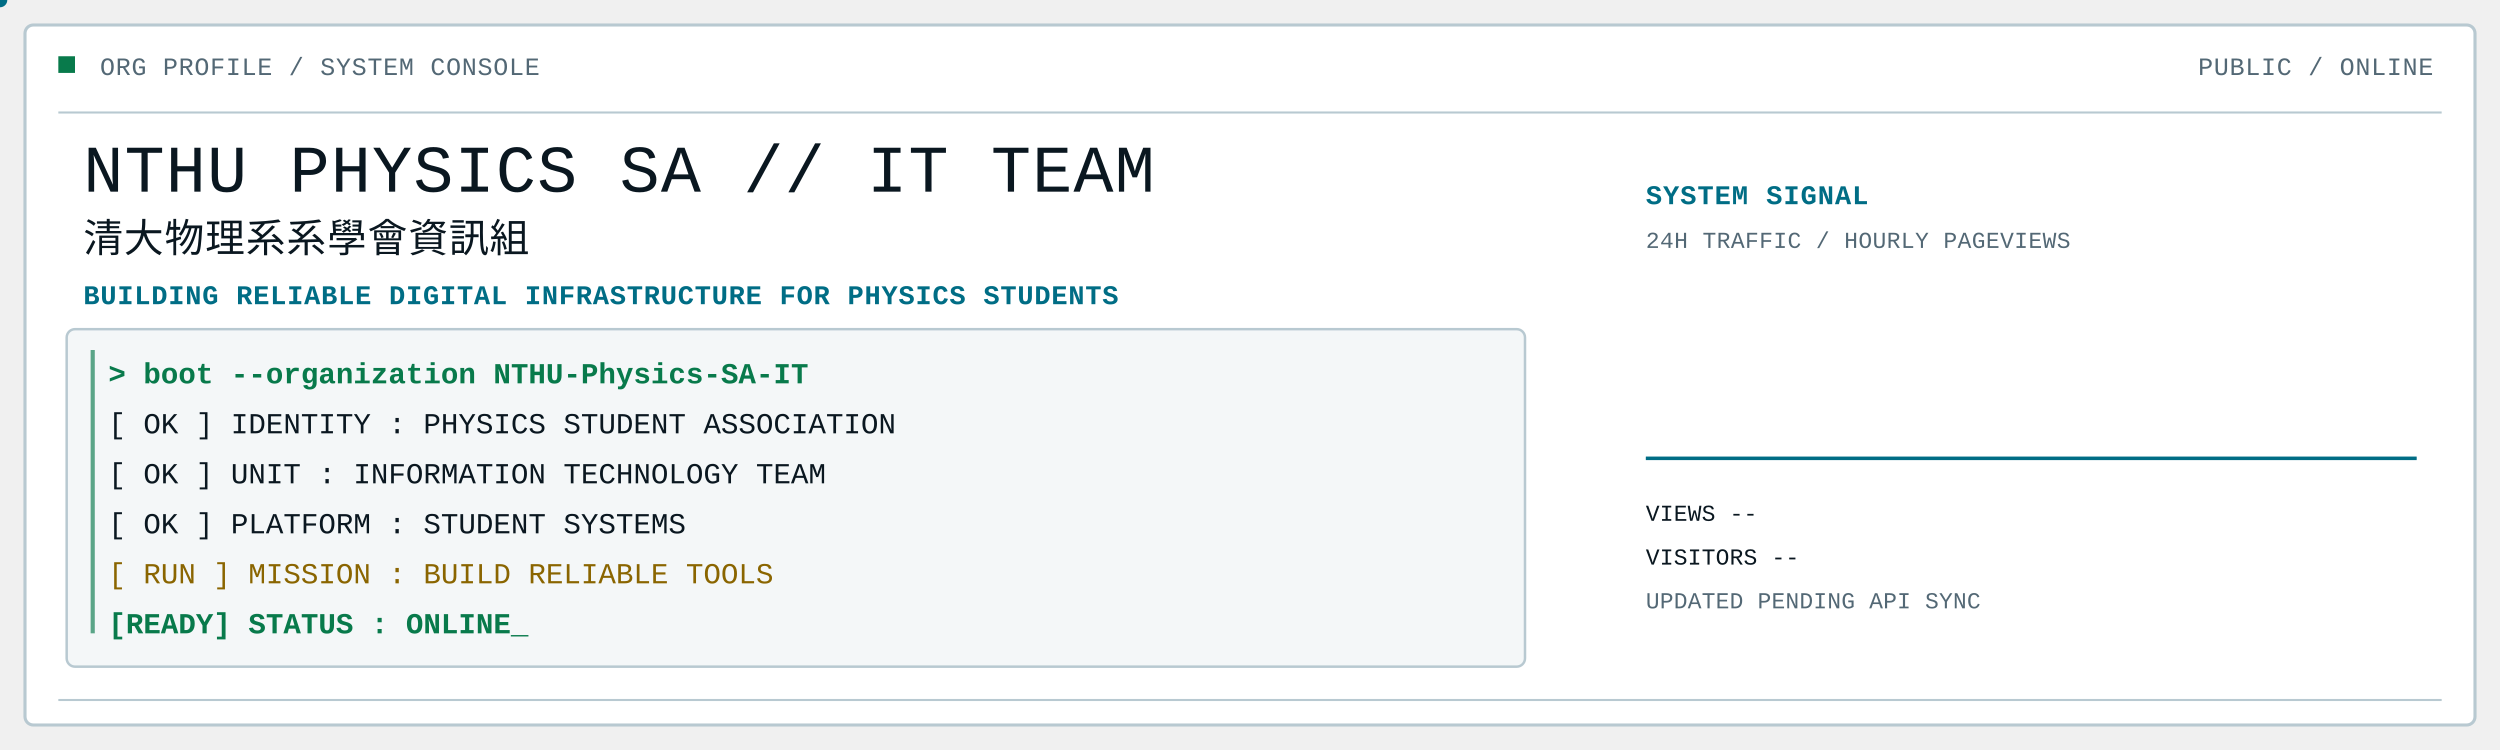
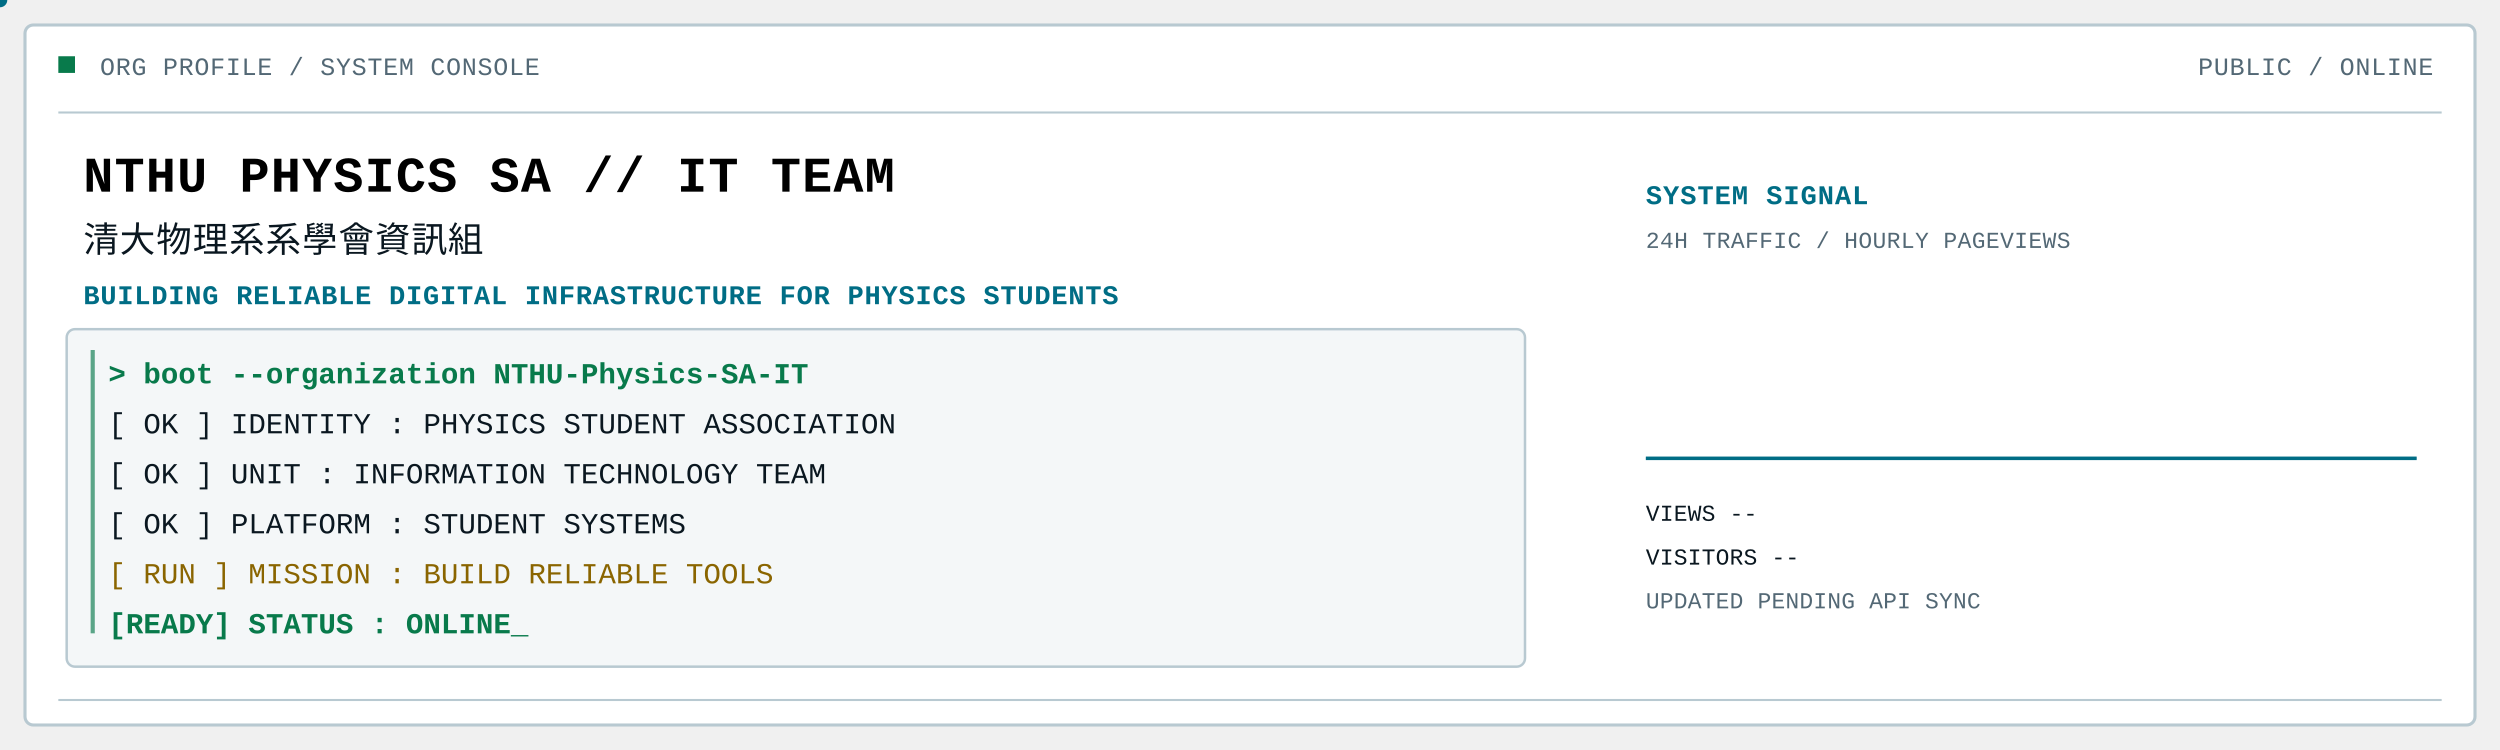
<svg xmlns="http://www.w3.org/2000/svg" viewBox="0 0 1200 360" role="img" aria-labelledby="title desc">
  <defs>
    <clipPath id="terminal-reveal">
      <rect x="52" y="167" width="0" height="22">
        <animate attributeName="width" values="0;0;48;96;144;192;240;288;336;344" keyTimes="0;.08;.18;.28;.38;.48;.58;.68;.78;1" calcMode="discrete" dur="1.4s" begin=".2s" repeatCount="1" fill="freeze" />
      </rect>
      <rect x="52" y="191" width="0" height="22">
        <animate attributeName="width" values="0;0;60;120;180;240;300;360;418" keyTimes="0;.08;.2;.32;.44;.56;.68;.82;1" calcMode="discrete" dur="1s" begin="1.7s" repeatCount="1" fill="freeze" />
      </rect>
      <rect x="52" y="215" width="0" height="22">
        <animate attributeName="width" values="0;0;60;120;180;240;300;360;418" keyTimes="0;.08;.2;.32;.44;.56;.68;.82;1" calcMode="discrete" dur="1s" begin="2.8s" repeatCount="1" fill="freeze" />
      </rect>
      <rect x="52" y="239" width="0" height="22">
        <animate attributeName="width" values="0;0;55;110;165;220;275;330" keyTimes="0;.1;.24;.38;.52;.66;.82;1" calcMode="discrete" dur=".8s" begin="3.9s" repeatCount="1" fill="freeze" />
      </rect>
      <rect x="52" y="263" width="0" height="22">
        <animate attributeName="width" values="0;0;56;112;168;224;280;340" keyTimes="0;.1;.24;.38;.52;.66;.82;1" calcMode="discrete" dur=".8s" begin="4.8s" repeatCount="1" fill="freeze" />
      </rect>
      <rect x="52" y="287" width="0" height="22">
        <animate attributeName="width" values="0;0;45;90;135;180;225;270" keyTimes="0;.1;.24;.38;.52;.66;.82;1" calcMode="discrete" dur=".8s" begin="5.7s" repeatCount="1" fill="freeze" />
      </rect>
    </clipPath>
    <style>
      text {
        font-family: "Courier New", Courier, "Liberation Mono", "DejaVu Sans Mono", monospace;
        font-weight: 500;
      }
      .panel { fill: #FFFFFF; }
      .raised { fill: #F4F7F8; }
      .primary { fill: #0A1720; }
      .muted { fill: #536875; }
      .green { fill: #087A4B; }
      .cyan { fill: #006D85; }
      .amber { fill: #8A6500; }
      .border { stroke: #B8C9D1; }
-       .brand { font-size: 32px; font-weight: 400; letter-spacing: .6px; }
-       .brand-zh { font-size: 19px; font-weight: 400; letter-spacing: .5px; }
+       .brand { font-size: 24px; font-weight: 550; letter-spacing: .6px; }
+       .brand-zh { font-size: 17px; font-weight: 400; letter-spacing: .5px; }
      .tagline { font-size: 13px; font-weight: 600; letter-spacing: .35px; }
      .meta { font-size: 12px; font-weight: 500; letter-spacing: .35px; }
      .terminal { font-size: 14px; font-weight: 500; }
      .terminal-strong { font-weight: 600; }
      .signal-heading { font-size: 13px; font-weight: 700; letter-spacing: .45px; }
      .signal-copy { font-size: 11px; font-weight: 400; letter-spacing: .2px; }
      .signal-label { font-size: 11px; font-weight: 500; letter-spacing: .25px; }
      .signal-telemetry { font-size: 11px; font-weight: 500; letter-spacing: .1px; }
      .rail { font-size: 12px; font-weight: 500; letter-spacing: .65px; }
      @media (prefers-reduced-motion: reduce) {
        .motion-layer { display: none !important; }
        .signal-motion { display: none !important; }
      }
    </style>
  </defs>
  <rect x="12" y="12" width="1176" height="336" rx="4" class="panel border" stroke-width="1.5" />
  <g aria-hidden="true">
    <path d="M28 54H1172" class="border" stroke-width="1" />
    <rect x="28" y="27" width="8" height="8" class="green" />
  </g>
  <text x="48" y="36" class="meta muted">ORG PROFILE / SYSTEM CONSOLE</text>
  <text x="1168" y="36" text-anchor="end" class="meta muted">PUBLIC / ONLINE</text>
-   <text x="40" y="92" class="brand primary">NTHU PHYSICS SA // IT TEAM</text>
+   <text x="40" y="92" class="brand">NTHU PHYSICS SA // IT TEAM</text>
  <text x="40" y="121" class="brand-zh primary">清大物理系系學會資訊組</text>
  <text x="40" y="146" class="tagline cyan">BUILDING RELIABLE DIGITAL INFRASTRUCTURE FOR PHYSICS STUDENTS</text>
  <rect x="32" y="158" width="700" height="162" rx="4" class="raised border" stroke-width="1.2" />
  <rect x="43.5" y="168" width="2" height="136" class="green" opacity=".65" />
  <g class="static-fallback terminal">
    <text x="52" y="184" class="green terminal-strong">&gt; boot --organization NTHU-Physics-SA-IT</text>
    <text x="52" y="208" class="primary">[ OK ] IDENTITY     : PHYSICS STUDENT ASSOCIATION</text>
    <text x="52" y="232" class="primary">[ OK ] UNIT         : INFORMATION TECHNOLOGY TEAM</text>
    <text x="52" y="256" class="primary">[ OK ] PLATFORM     : STUDENT SYSTEMS</text>
    <text x="52" y="280" class="amber">[ RUN ] MISSION     : BUILD RELIABLE TOOLS</text>
    <text x="52" y="304" class="green terminal-strong">[READY] STATUS      : ONLINE_</text>
  </g>
  <g class="motion-layer">
    <rect x="48" y="164" width="672" height="146" class="raised" opacity="0">
      <set attributeName="opacity" to="1" begin=".05s" fill="freeze" />
    </rect>
    <g class="terminal" clip-path="url(#terminal-reveal)">
      <text x="52" y="184" class="green terminal-strong">&gt; boot --organization NTHU-Physics-SA-IT</text>
      <text x="52" y="208" class="primary">[ OK ] IDENTITY     : PHYSICS STUDENT ASSOCIATION</text>
      <text x="52" y="232" class="primary">[ OK ] UNIT         : INFORMATION TECHNOLOGY TEAM</text>
      <text x="52" y="256" class="primary">[ OK ] PLATFORM     : STUDENT SYSTEMS</text>
      <text x="52" y="280" class="amber">[ RUN ] MISSION     : BUILD RELIABLE TOOLS</text>
      <text x="52" y="304" class="green terminal-strong">[READY] STATUS      : ONLINE</text>
    </g>
    <rect x="288" y="291" width="8" height="15" class="green" opacity="0">
      <animate attributeName="opacity" values="1;0;1" dur="1.2s" begin="6.6s" repeatCount="indefinite" />
    </rect>
  </g>
  <g aria-label="Umami traffic snapshot" data-generated-at="pending" data-pageviews="pending" data-visitors="pending">
    <text x="790" y="98" class="signal-heading cyan">SYSTEM SIGNAL</text>
    <text x="790" y="119" class="signal-copy muted">24H TRAFFIC / HOURLY PAGEVIEWS</text>
    <path d="M790 220H1160" class="border" stroke-width="1" opacity=".55" />
    <path data-umami-signal="desktop" d="M790 220L806.1 220L822.2 220L838.3 220L854.3 220L870.4 220L886.5 220L902.6 220L918.7 220L934.8 220L950.9 220L967 220L983 220L999.1 220L1015.2 220L1031.3 220L1047.4 220L1063.5 220L1079.6 220L1095.7 220L1111.7 220L1127.8 220L1143.9 220L1160 220" fill="none" stroke="#006D85" stroke-width="1.7" />
    <g class="signal-motion" aria-hidden="true">
      <circle r="3.5" class="cyan">
        <animateMotion dur="10s" repeatCount="indefinite" path="M790 220L806.1 220L822.2 220L838.3 220L854.3 220L870.4 220L886.5 220L902.6 220L918.7 220L934.8 220L950.9 220L967 220L983 220L999.1 220L1015.2 220L1031.3 220L1047.4 220L1063.5 220L1079.6 220L1095.7 220L1111.7 220L1127.8 220L1143.9 220L1160 220" />
      </circle>
    </g>
    <text x="790" y="250" class="signal-telemetry primary">VIEWS      --</text>
    <text x="790" y="271" class="signal-telemetry primary">VISITORS   --</text>
    <text x="790" y="292" class="signal-telemetry muted">UPDATED    PENDING API SYNC</text>
  </g>
  <path d="M28 336H1172" class="border" stroke-width="1" />
</svg>
